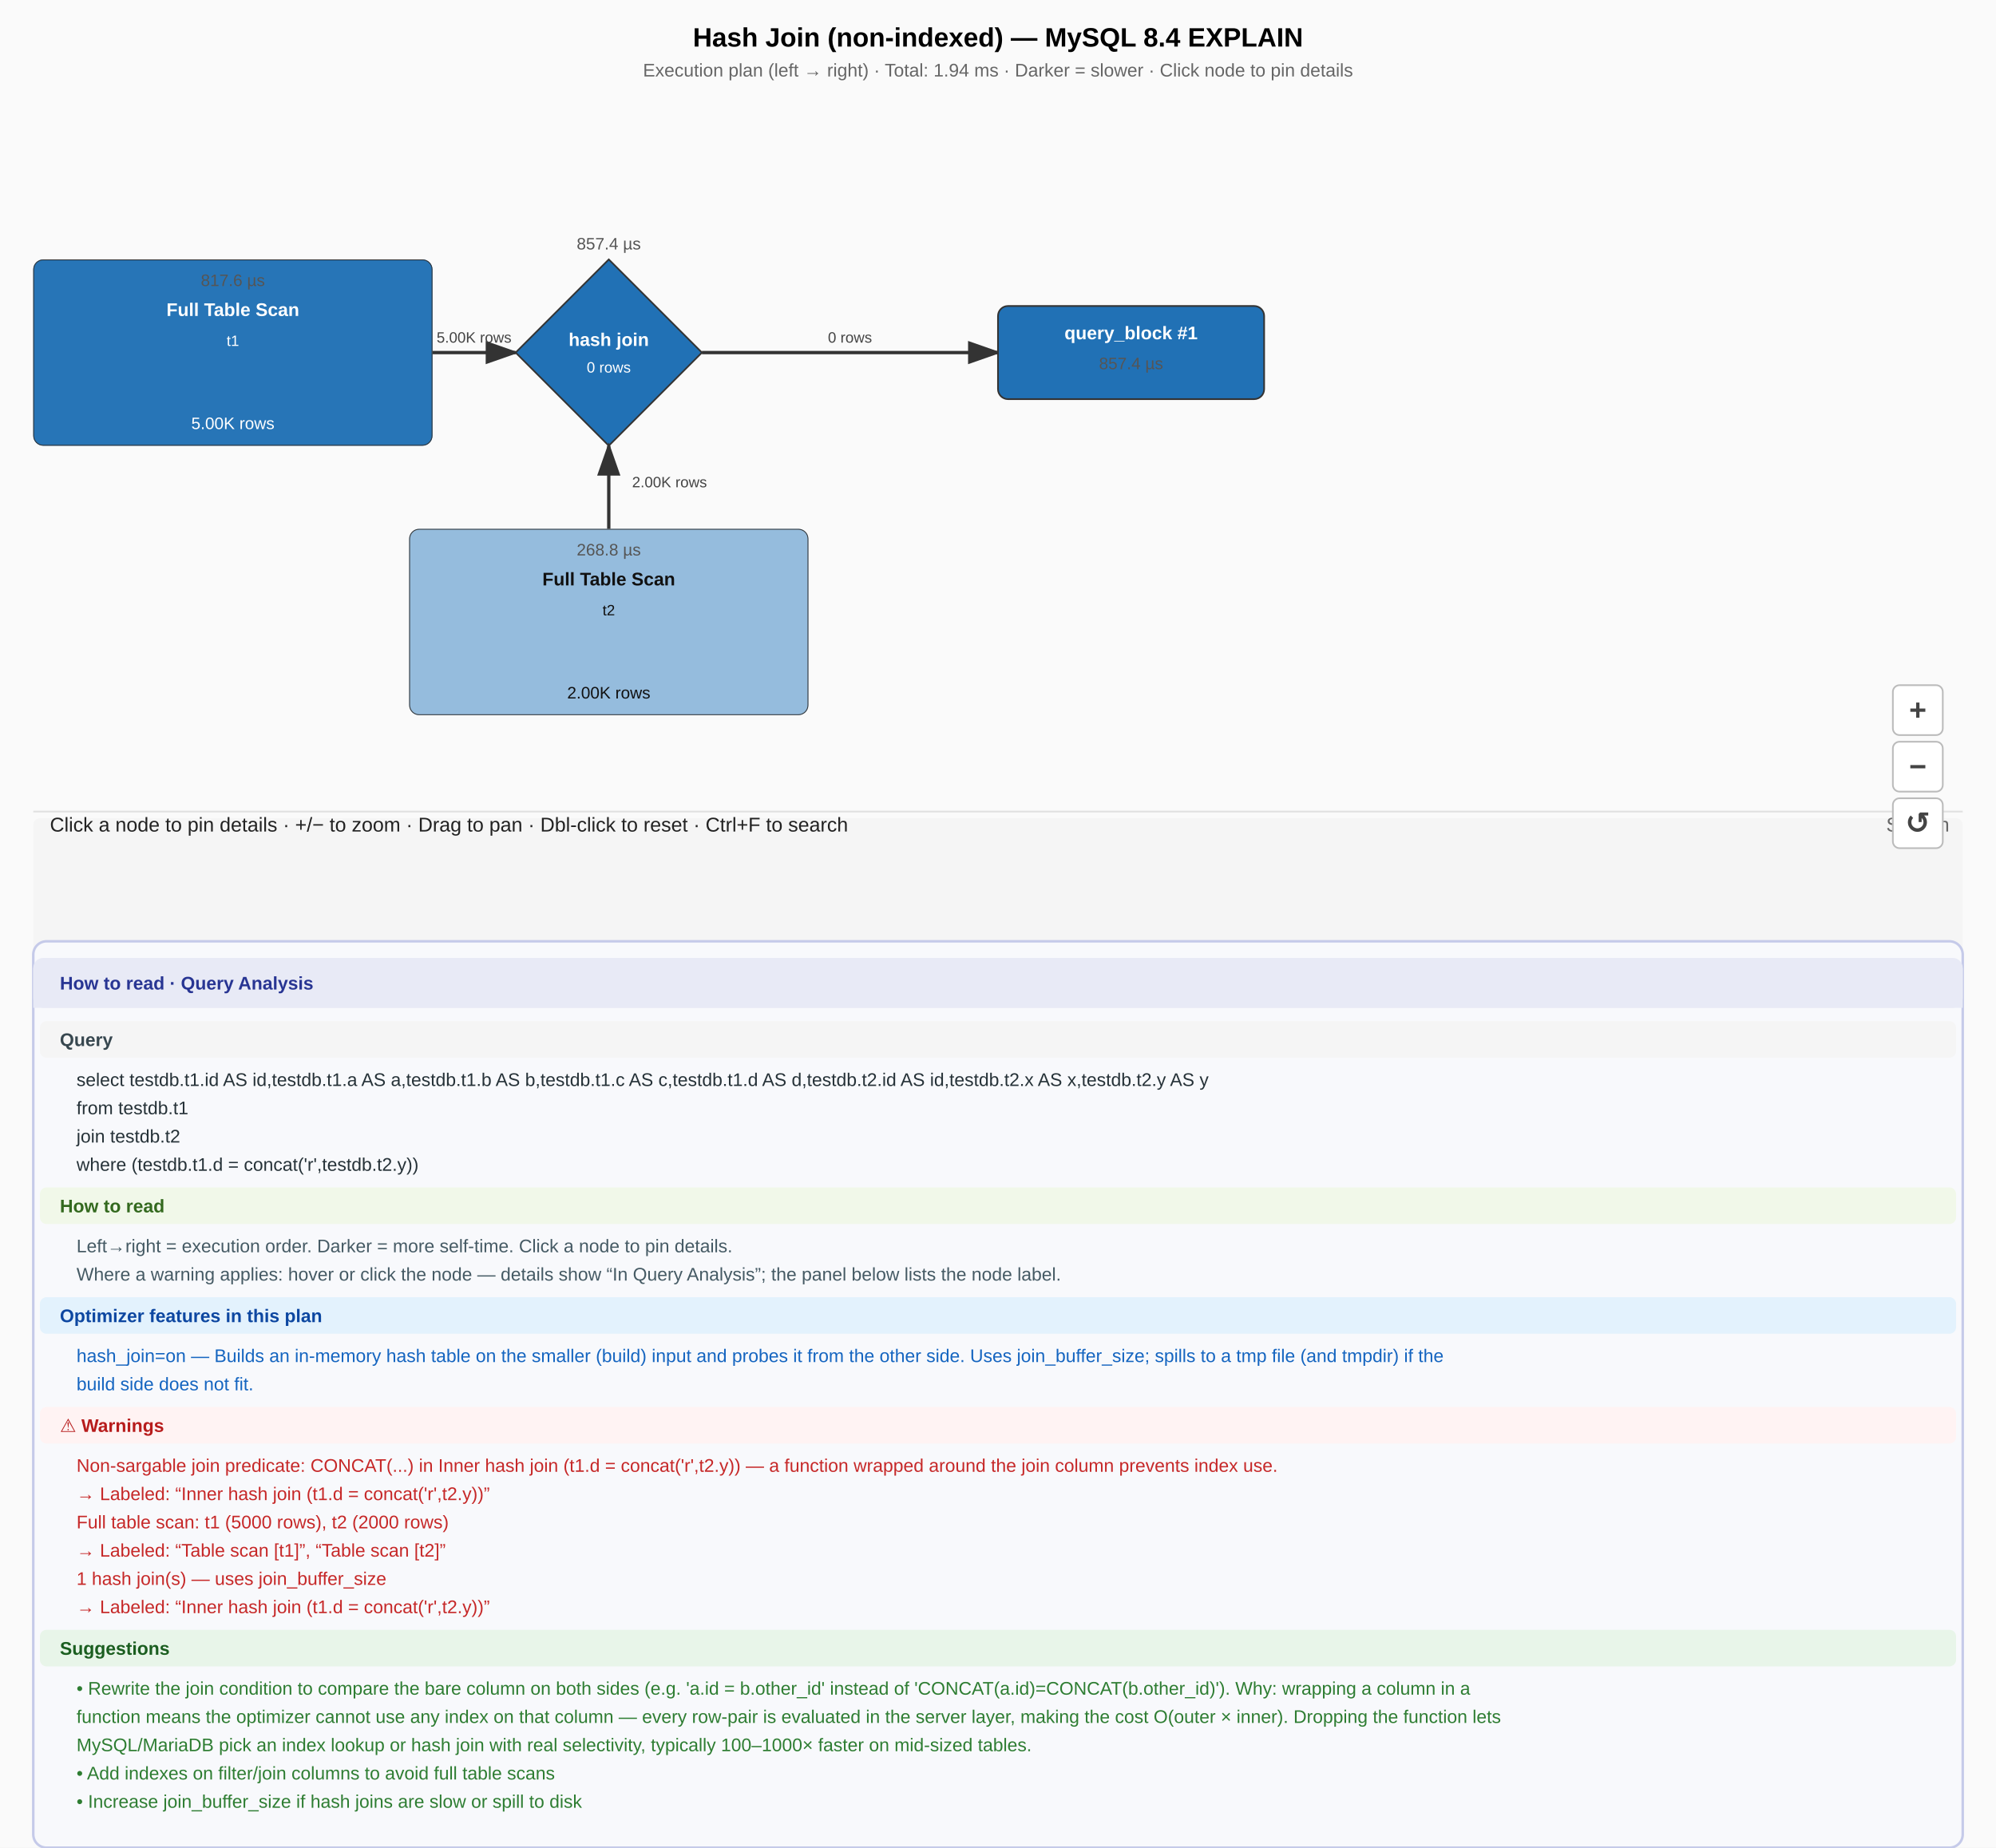
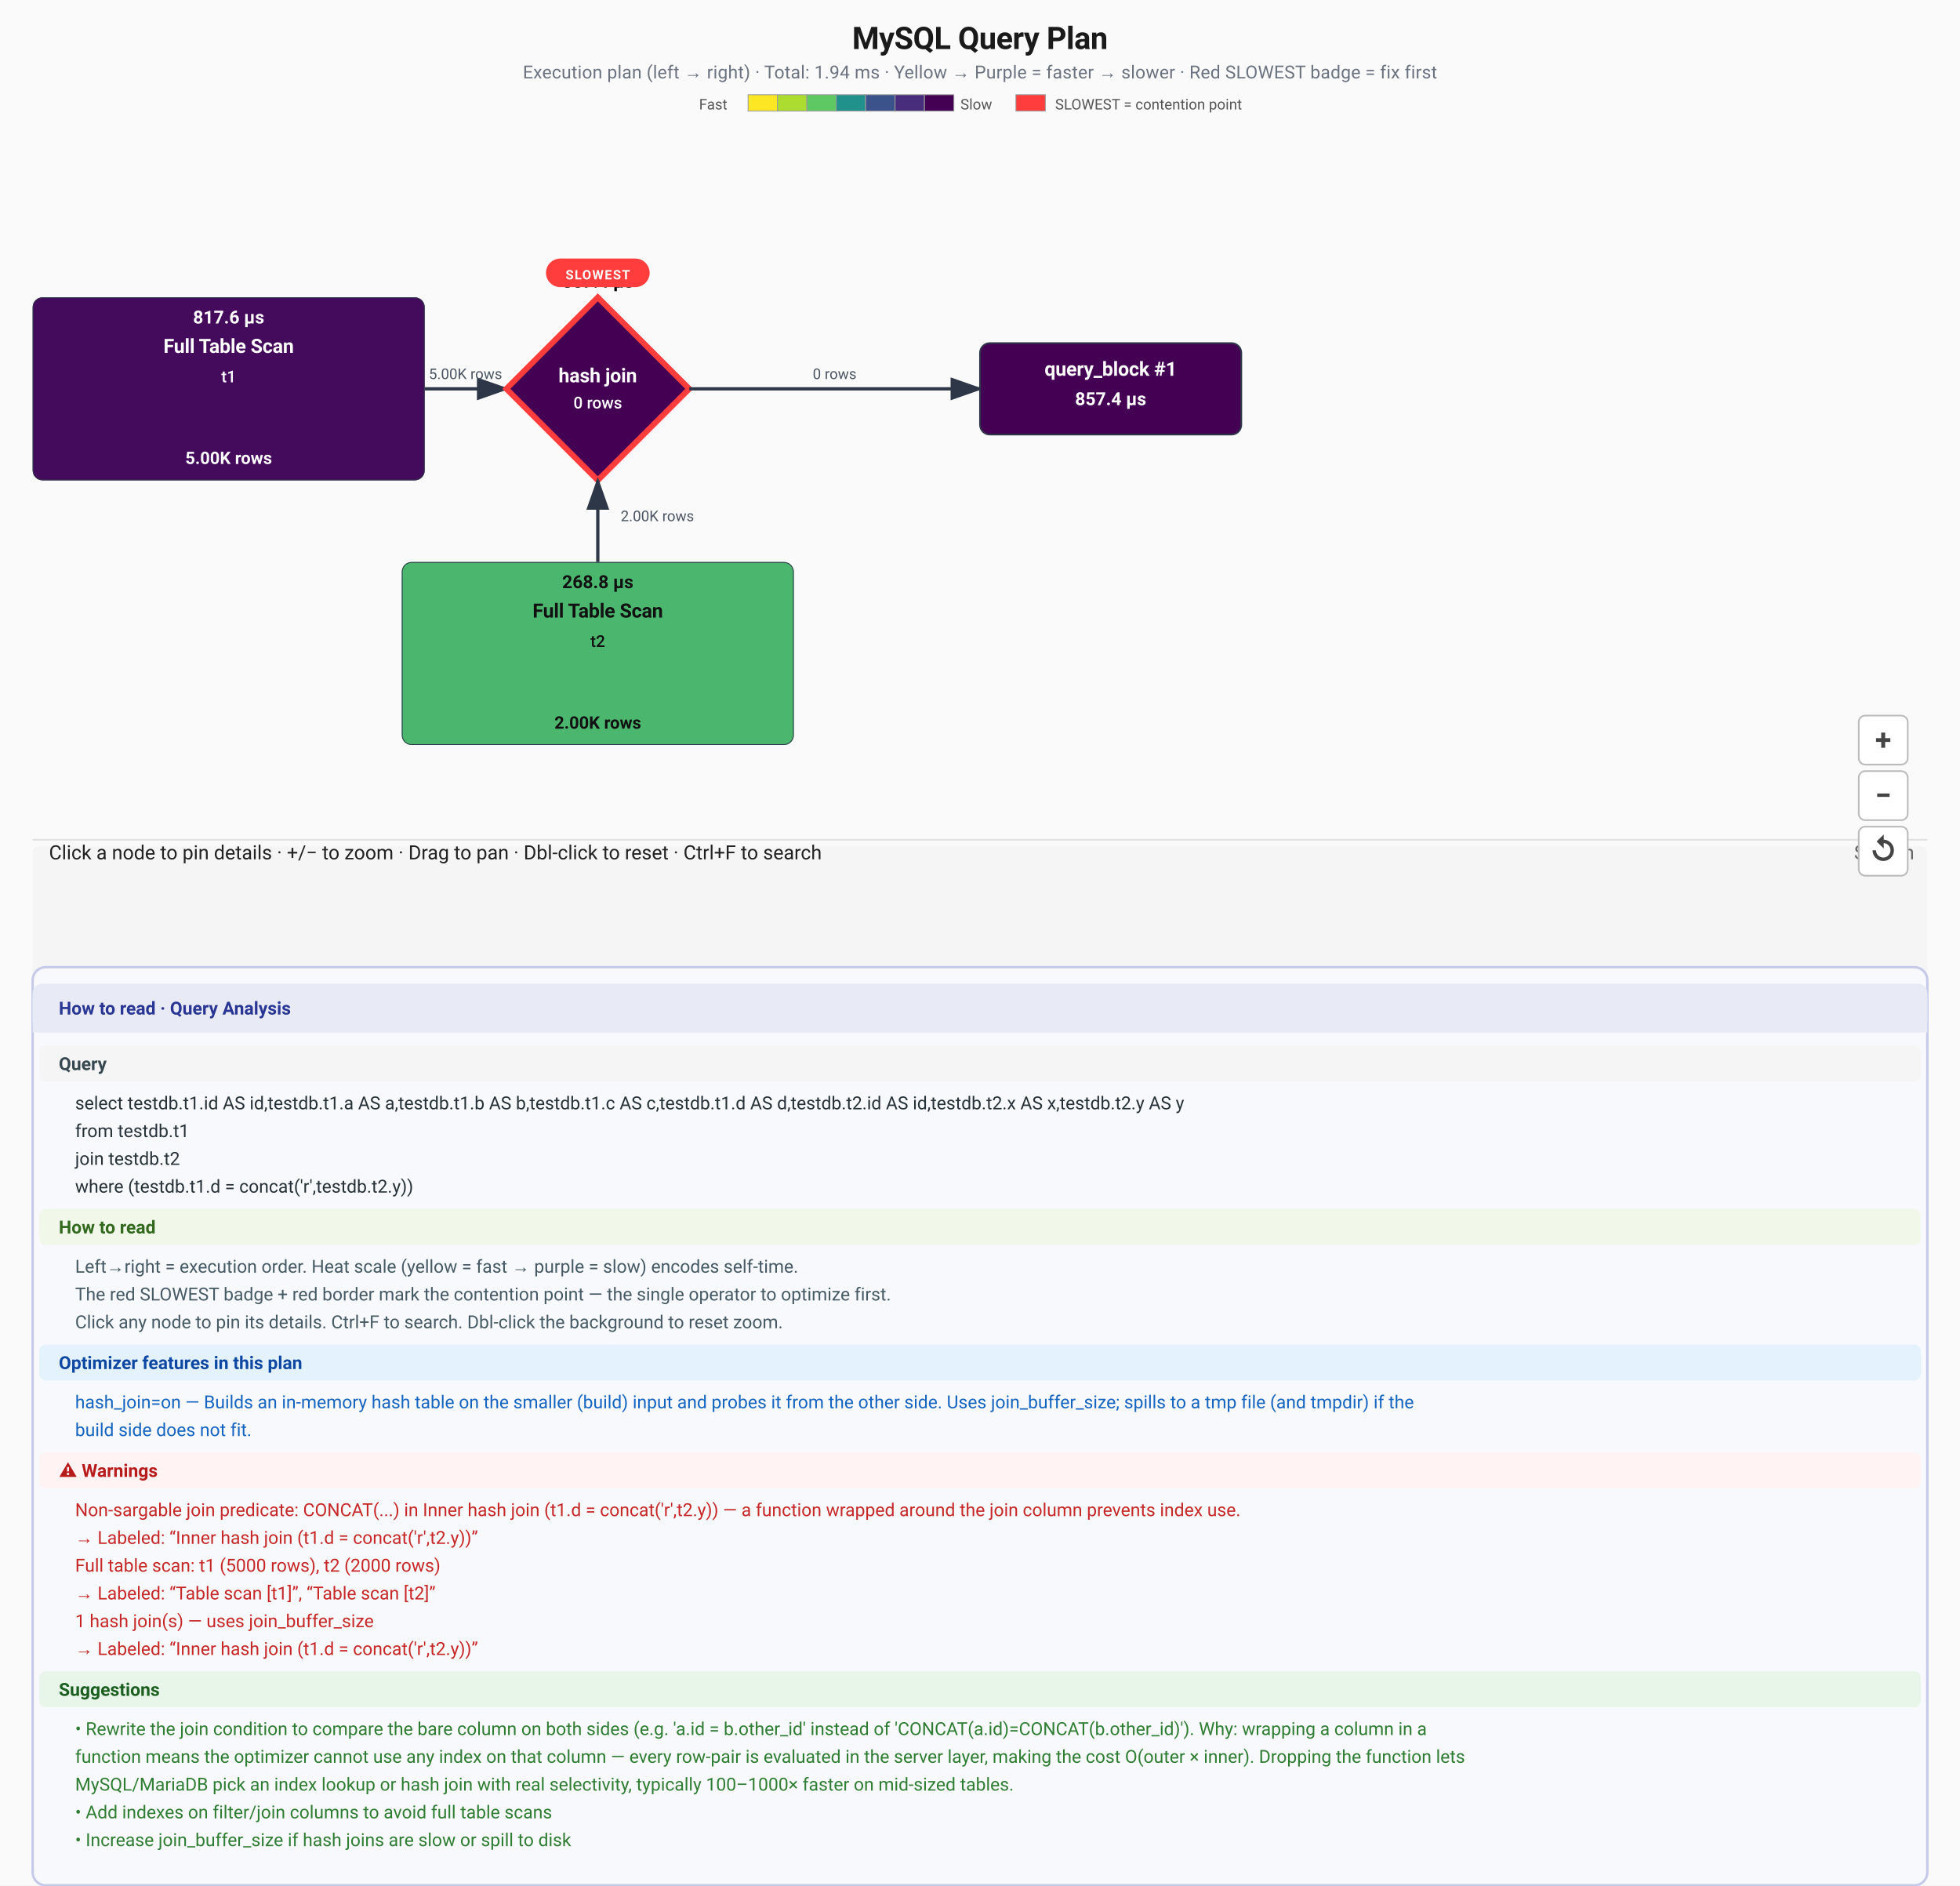
- <svg xmlns="http://www.w3.org/2000/svg" version="1.1" width="1200" height="1111" viewBox="0 0 1200 1111" style="max-width: 100%; height: auto;">
+ <svg xmlns="http://www.w3.org/2000/svg" version="1.1" width="1200" height="1154" viewBox="0 0 1200 1154" style="max-width: 100%; height: auto;">
  <defs>
    <marker id="arrowhead" markerWidth="10" markerHeight="7" refX="9" refY="3.5" orient="auto">
-       <polygon points="0 0, 10 3.5, 0 7" fill="#333" />
+       <polygon points="0 0, 10 3.5, 0 7" fill="#2d3748" />
    </marker>
    <clipPath id="diagram-clip">
-       <rect x="0" y="0" width="1200" height="558" />
+       <rect x="0" y="0" width="1200" height="584" />
    </clipPath>
  </defs>
  <style>
-   text { font-family: Arial, sans-serif; font-size: 11px; }
-   .title { font-size: 16px; font-weight: bold; }
-   .subtitle { font-size: 11px; fill: #666; }
-   .cost { font-size: 10px; fill: #555; }
-   .node-label { font-weight: bold; font-size: 11px; }
-   .node-sublabel { font-size: 9px; }
-   .row-count { font-size: 10px; }
-   .arrow-label { font-size: 9px; fill: #444; }
+   text { font-family: -apple-system, BlinkMacSystemFont, "Segoe UI", Roboto, "Helvetica Neue", Arial, sans-serif; font-size: 11px; -webkit-font-smoothing: antialiased; }
+   .title { font-size: 19px; font-weight: 650; letter-spacing: -0.2px; fill: #1a1a1a; }
+   .subtitle { font-size: 11px; fill: #6b7280; letter-spacing: 0.1px; }
+   .cost { font-size: 11px; font-weight: 600; }
+   .node-label { font-weight: 700; font-size: 12px; letter-spacing: -0.1px; }
+   .node-sublabel { font-size: 10px; font-weight: 500; }
+   .row-count { font-size: 10.5px; font-weight: 600; }
+   .arrow-label { font-size: 9px; fill: #4b5563; }
+   .legend-label { font-size: 9px; fill: #555; }
  .diagram-node { cursor: pointer; }
-   .diagram-node:hover rect, .diagram-node:hover polygon { opacity: 0.9; stroke-width: 2; }
+   .diagram-node:hover rect, .diagram-node:hover polygon { stroke-width: 2.5; }
  .badge-covering { font-size: 8px; fill: #1b5e20; font-weight: bold; }
-   .loops-line { font-size: 9px; fill: #555; }
+   .loops-line { font-size: 9.5px; font-weight: 500; }
  .details-line { font-size: 12px; fill: #222; user-select: text; -webkit-user-select: text; cursor: text; }
  .details-line.dim { fill: #999; }
  #search { font-size: 12px; fill: #666; cursor: pointer; }
  #search:hover { fill: #000; }
-   .diagram-node.pinned rect, .diagram-node.pinned polygon { stroke: #e600e6; stroke-width: 3; }
  .diagram-node.dim { opacity: 0.25; }
+   .diagram-node.hotspot rect, .diagram-node.hotspot polygon { stroke: #ff3d3d; stroke-width: 3.5; }
+   .diagram-node.pinned rect, .diagram-node.pinned polygon { stroke: #e600e6 !important; stroke-width: 3; }
+   .hotspot-badge rect { fill: #ff3d3d; }
+   .hotspot-badge text { fill: #fff; font-size: 8px; font-weight: 700; letter-spacing: 0.6px; }
  .zoom-controls { cursor: pointer; }
  .zoom-btn rect { fill: #fff; stroke: #bbb; stroke-width: 1; rx: 4; }
  .zoom-btn:hover rect { fill: #f0f0f0; stroke: #888; }
  .zoom-btn text { font-size: 18px; font-weight: bold; fill: #444; user-select: none; pointer-events: none; }
  .zoom-btn:hover text { fill: #111; }
</style>
  <rect width="100%" height="100%" fill="#fafafa" />
-   <text x="600.0" y="28" text-anchor="middle" class="title">Hash Join (non-indexed) — MySQL 8.4 EXPLAIN</text>
-   <text x="600.0" y="46" text-anchor="middle" class="subtitle">Execution plan (left → right)  ·  Total: 1.94 ms  ·  Darker = slower  ·  Click node to pin details</text>
-   <line x1="20" y1="488" x2="1180" y2="488" stroke="#e0e0e0" stroke-width="1" />
-   <rect x="20" y="492" width="1160" height="112" fill="#f5f5f5" rx="4" />
-   <text id="search" x="1172" y="500" text-anchor="end">Search</text>
-   <text id="details-l0" x="30" y="500" text-anchor="start" class="details-line">Click a node to pin details  ·  +/− to zoom  ·  Drag to pan  ·  Dbl-click to reset  ·  Ctrl+F to search</text>
-   <text id="details-l1" x="30" y="516" text-anchor="start" class="details-line" />
-   <text id="details-l2" x="30" y="532" text-anchor="start" class="details-line" />
-   <text id="details-l3" x="30" y="548" text-anchor="start" class="details-line" />
-   <text id="details-l4" x="30" y="564" text-anchor="start" class="details-line" />
-   <text id="details-l5" x="30" y="580" text-anchor="start" class="details-line" />
+   <text x="600.0" y="30" text-anchor="middle" class="title">MySQL Query Plan</text>
+   <text x="600.0" y="48" text-anchor="middle" class="subtitle">Execution plan (left → right)  ·  Total: 1.94 ms  ·  Yellow → Purple = faster → slower  ·  Red SLOWEST badge = fix first</text>
+   <g id="diagram-legend">
+     <text x="428.0" y="67" class="legend-label">Fast</text>
+     <rect x="458.0" y="58" width="18" height="10" fill="#fde725" stroke="#999" stroke-width="0.5" />
+     <rect x="476.0" y="58" width="18" height="10" fill="#addc30" stroke="#999" stroke-width="0.5" />
+     <rect x="494.0" y="58" width="18" height="10" fill="#5ec962" stroke="#999" stroke-width="0.5" />
+     <rect x="512.0" y="58" width="18" height="10" fill="#21918c" stroke="#999" stroke-width="0.5" />
+     <rect x="530.0" y="58" width="18" height="10" fill="#3b528b" stroke="#999" stroke-width="0.5" />
+     <rect x="548.0" y="58" width="18" height="10" fill="#472d7b" stroke="#999" stroke-width="0.5" />
+     <rect x="566.0" y="58" width="18" height="10" fill="#440154" stroke="#999" stroke-width="0.5" />
+     <text x="588.0" y="67" class="legend-label">Slow</text>
+     <rect x="622.0" y="58" width="18" height="10" fill="#ff3d3d" stroke="#999" stroke-width="0.5" />
+     <text x="646.0" y="67" class="legend-label">SLOWEST = contention point</text>
+   </g>
+   <line x1="20" y1="514" x2="1180" y2="514" stroke="#e0e0e0" stroke-width="1" />
+   <rect x="20" y="518" width="1160" height="112" fill="#f5f5f5" rx="4" />
+   <text id="search" x="1172" y="526" text-anchor="end">Search</text>
+   <text id="details-l0" x="30" y="526" text-anchor="start" class="details-line">Click a node to pin details  ·  +/− to zoom  ·  Drag to pan  ·  Dbl-click to reset  ·  Ctrl+F to search</text>
+   <text id="details-l1" x="30" y="542" text-anchor="start" class="details-line" />
+   <text id="details-l2" x="30" y="558" text-anchor="start" class="details-line" />
+   <text id="details-l3" x="30" y="574" text-anchor="start" class="details-line" />
+   <text id="details-l4" x="30" y="590" text-anchor="start" class="details-line" />
+   <text id="details-l5" x="30" y="606" text-anchor="start" class="details-line" />
  <g id="diagram-content" clip-path="url(#diagram-clip)">
    <g class="diagram-node" data-info="Table scan on t1  ·  Total: 817.6 µs  ·  Cost: 0.03  ·  Rows: 5.00K  ·  Loops: 1  ·  Table: t1  ·  Est.rows: 5000  ·  ⚠ In Query Analysis: Full table scan: t1 (5000 rows), t2 (2000 rows)" data-analysis-msg="Full table scan: t1 (5000 rows), t2 (2000 rows)">
      <defs>
        <clipPath id="clipbox-0">
-           <rect x="20" y="156" width="240" height="112" rx="6" ry="6" />
+           <rect x="20" y="182" width="240" height="112" rx="6" ry="6" />
        </clipPath>
      </defs>
      <g clip-path="url(#clipbox-0)">
-         <rect x="20" y="156" width="240" height="112" fill="#2775b7" stroke="#333" stroke-width="1" rx="6" ry="6" />
-         <text x="140.0" y="172" text-anchor="middle" class="cost" fill="#ffffff">817.6 µs</text>
-         <text x="140.0" y="190" text-anchor="middle" class="node-label" fill="#ffffff">Full Table Scan</text>
-         <text x="140.0" y="208" text-anchor="middle" class="node-sublabel" fill="#ffffff">t1</text>
-         <text x="140.0" y="258" text-anchor="middle" class="row-count" fill="#ffffff">5.00K rows</text>
+         <rect x="20" y="182" width="240" height="112" fill="#440a5c" stroke="#2d3748" stroke-width="1" rx="6" ry="6" />
+         <text x="140.0" y="198" text-anchor="middle" class="cost" fill="#ffffff">817.6 µs</text>
+         <text x="140.0" y="216" text-anchor="middle" class="node-label" fill="#ffffff">Full Table Scan</text>
+         <text x="140.0" y="234" text-anchor="middle" class="node-sublabel" fill="#ffffff">t1</text>
+         <text x="140.0" y="284" text-anchor="middle" class="row-count" fill="#ffffff">5.00K rows</text>
      </g>
    </g>
-     <line x1="260" y1="212.0" x2="310" y2="212.0" stroke="#333" stroke-width="2" marker-end="url(#arrowhead)" />
-     <text x="285.0" y="206.0" text-anchor="middle" class="arrow-label">5.00K rows</text>
-     <g class="diagram-node" data-info="Inner hash join (t1.d = concat('r',t2.y))  ·  Total: 1.94 ms  ·  Self: 857.4 µs  ·  Cost: 1000205.90  ·  Rows: 0  ·  Loops: 1  ·  Est.rows: 1000000  ·  ⚠ In Query Analysis: Non-sargable join predicate: CONCAT(...) in Inner hash join (t1.d = concat('r',t2.y)) — a function wrapped around the join column prevents index use." data-analysis-msg="Non-sargable join predicate: CONCAT(...) in Inner hash join (t1.d = concat('r',t2.y)) — a function wrapped around the join column prevents index use.">
-       <text x="366" y="150.0" text-anchor="middle" class="cost">857.4 µs</text>
-       <polygon points="366,156.0 422,212.0 366,268.0 310,212.0" fill="#2171b5" stroke="#333" stroke-width="1" />
-       <text x="366" y="208.0" text-anchor="middle" class="node-label" fill="#ffffff">hash join</text>
-       <text x="366" y="224.0" text-anchor="middle" class="node-sublabel" fill="#ffffff">0 rows</text>
+     <line x1="260" y1="238.0" x2="310" y2="238.0" stroke="#2d3748" stroke-width="2" marker-end="url(#arrowhead)" />
+     <text x="285.0" y="232.0" text-anchor="middle" class="arrow-label">5.00K rows</text>
+     <g class="diagram-node hotspot" data-info="Inner hash join (t1.d = concat('r',t2.y))  ·  Total: 1.94 ms  ·  Self: 857.4 µs  ·  Cost: 1000205.90  ·  Rows: 0  ·  Loops: 1  ·  Est.rows: 1000000  ·  ⚠ In Query Analysis: Non-sargable join predicate: CONCAT(...) in Inner hash join (t1.d = concat('r',t2.y)) — a function wrapped around the join column prevents index use." data-analysis-msg="Non-sargable join predicate: CONCAT(...) in Inner hash join (t1.d = concat('r',t2.y)) — a function wrapped around the join column prevents index use.">
+       <text x="366" y="176.0" text-anchor="middle" class="cost">857.4 µs</text>
+       <polygon points="366,182.0 422,238.0 366,294.0 310,238.0" fill="#440154" stroke="#2d3748" stroke-width="1" />
+       <text x="366" y="234.0" text-anchor="middle" class="node-label" fill="#ffffff">hash join</text>
+       <text x="366" y="250.0" text-anchor="middle" class="node-sublabel" fill="#ffffff">0 rows</text>
+       <g class="hotspot-badge">
+         <rect x="336.0" y="160.0" width="60" height="14" rx="7" ry="7" />
+         <text x="366.0" y="171.0" text-anchor="middle">SLOWEST</text>
+       </g>
    </g>
    <g class="diagram-node" data-info="Table scan on t2  ·  Total: 268.8 µs  ·  Cost: 201.50  ·  Rows: 2.00K  ·  Loops: 1  ·  Table: t2  ·  Est.rows: 2000  ·  ⚠ In Query Analysis: Full table scan: t1 (5000 rows), t2 (2000 rows)" data-analysis-msg="Full table scan: t1 (5000 rows), t2 (2000 rows)">
      <defs>
        <clipPath id="clipbox-1">
-           <rect x="246.0" y="318" width="240" height="112" rx="6" ry="6" />
+           <rect x="246.0" y="344" width="240" height="112" rx="6" ry="6" />
        </clipPath>
      </defs>
      <g clip-path="url(#clipbox-1)">
-         <rect x="246.0" y="318" width="240" height="112" fill="#95bcdd" stroke="#333" stroke-width="1" rx="6" ry="6" />
-         <text x="366.0" y="334" text-anchor="middle" class="cost" fill="#111111">268.8 µs</text>
-         <text x="366.0" y="352" text-anchor="middle" class="node-label" fill="#111111">Full Table Scan</text>
-         <text x="366.0" y="370" text-anchor="middle" class="node-sublabel" fill="#111111">t2</text>
-         <text x="366.0" y="420" text-anchor="middle" class="row-count" fill="#111111">2.00K rows</text>
+         <rect x="246.0" y="344" width="240" height="112" fill="#4bb76e" stroke="#2d3748" stroke-width="1" rx="6" ry="6" />
+         <text x="366.0" y="360" text-anchor="middle" class="cost" fill="#111111">268.8 µs</text>
+         <text x="366.0" y="378" text-anchor="middle" class="node-label" fill="#111111">Full Table Scan</text>
+         <text x="366.0" y="396" text-anchor="middle" class="node-sublabel" fill="#111111">t2</text>
+         <text x="366.0" y="446" text-anchor="middle" class="row-count" fill="#111111">2.00K rows</text>
      </g>
    </g>
-     <line x1="366" y1="318" x2="366" y2="268.0" stroke="#333" stroke-width="2" marker-end="url(#arrowhead)" />
-     <text x="380" y="293.0" text-anchor="start" class="arrow-label">2.00K rows</text>
-     <line x1="422" y1="212.0" x2="600" y2="212.0" stroke="#333" stroke-width="2" marker-end="url(#arrowhead)" />
-     <text x="511.0" y="206.0" text-anchor="middle" class="arrow-label">0 rows</text>
+     <line x1="366" y1="344" x2="366" y2="294.0" stroke="#2d3748" stroke-width="2" marker-end="url(#arrowhead)" />
+     <text x="380" y="319.0" text-anchor="start" class="arrow-label">2.00K rows</text>
+     <line x1="422" y1="238.0" x2="600" y2="238.0" stroke="#2d3748" stroke-width="2" marker-end="url(#arrowhead)" />
+     <text x="511.0" y="232.0" text-anchor="middle" class="arrow-label">0 rows</text>
    <g class="diagram-node" data-info="Total: 1.94 ms | Cost: 1000205.90">
-       <rect x="600" y="184.0" width="160" height="56" fill="#2171b5" stroke="#333" stroke-width="1" rx="6" />
-       <text x="680.0" y="204.0" text-anchor="middle" class="node-label" fill="#ffffff">query_block #1</text>
-       <text x="680.0" y="222.0" text-anchor="middle" class="cost" fill="#ffffff">857.4 µs</text>
+       <rect x="600" y="210.0" width="160" height="56" fill="#440154" stroke="#2d3748" stroke-width="1" rx="6" />
+       <text x="680.0" y="230.0" text-anchor="middle" class="node-label" fill="#ffffff">query_block #1</text>
+       <text x="680.0" y="248.0" text-anchor="middle" class="cost" fill="#ffffff">857.4 µs</text>
    </g>
  </g>
  <g class="zoom-controls">
    <g class="zoom-btn" id="zoom-in">
-       <rect x="1138" y="412" width="30" height="30" />
-       <text x="1153.0" y="433.0" text-anchor="middle">+</text>
+       <rect x="1138" y="438" width="30" height="30" />
+       <text x="1153.0" y="459.0" text-anchor="middle">+</text>
    </g>
    <g class="zoom-btn" id="zoom-out">
-       <rect x="1138" y="446" width="30" height="30" />
-       <text x="1153.0" y="467.0" text-anchor="middle">−</text>
+       <rect x="1138" y="472" width="30" height="30" />
+       <text x="1153.0" y="493.0" text-anchor="middle">−</text>
    </g>
    <g class="zoom-btn" id="zoom-reset">
-       <rect x="1138" y="480" width="30" height="30" />
-       <text x="1153.0" y="501.0" text-anchor="middle">↺</text>
+       <rect x="1138" y="506" width="30" height="30" />
+       <text x="1153.0" y="527.0" text-anchor="middle">↺</text>
    </g>
  </g>
-   <rect x="20" y="566" width="1160" height="545" fill="#f8f9fc" stroke="#c5cae9" stroke-width="1.5" rx="8" />
-   <rect x="20" y="576" width="1160" height="30" fill="#e8eaf6" rx="6" />
-   <rect x="20" y="582" width="1160" height="24" fill="#e8eaf6" />
-   <text x="36" y="595" font-family="Arial,sans-serif" font-size="13" font-weight="bold" fill="#283593">How to read · Query Analysis</text>
-   <rect x="24" y="614" width="1152" height="22" fill="#f5f5f5" rx="4" />
-   <text x="36" y="629" font-family="Arial,sans-serif" font-size="11" font-weight="bold" fill="#37474f">Query</text>
-   <text x="46" y="653" font-family="Courier New,Courier,monospace" font-size="11" fill="#263238">select testdb.t1.id AS id,testdb.t1.a AS a,testdb.t1.b AS b,testdb.t1.c AS c,testdb.t1.d AS d,testdb.t2.id AS id,testdb.t2.x AS x,testdb.t2.y AS y</text>
-   <text x="46" y="670" font-family="Courier New,Courier,monospace" font-size="11" fill="#263238">from testdb.t1</text>
-   <text x="46" y="687" font-family="Courier New,Courier,monospace" font-size="11" fill="#263238">  join testdb.t2</text>
-   <text x="46" y="704" font-family="Courier New,Courier,monospace" font-size="11" fill="#263238">where (testdb.t1.d = concat('r',testdb.t2.y))</text>
-   <rect x="24" y="714" width="1152" height="22" fill="#f1f8e9" rx="4" />
-   <text x="36" y="729" font-family="Arial,sans-serif" font-size="11" font-weight="bold" fill="#33691e">How to read</text>
-   <text x="46" y="753" font-family="Arial,sans-serif" font-size="11" fill="#455a64">Left→right = execution order. Darker = more self-time. Click a node to pin details.</text>
-   <text x="46" y="770" font-family="Arial,sans-serif" font-size="11" fill="#455a64">Where a warning applies: hover or click the node — details show “In Query Analysis”; the panel below lists the node label.</text>
-   <rect x="24" y="780" width="1152" height="22" fill="#e3f2fd" rx="4" />
-   <text x="36" y="795" font-family="Arial,sans-serif" font-size="11" font-weight="bold" fill="#0d47a1">Optimizer features in this plan</text>
-   <text x="46" y="819" font-family="Arial,sans-serif" font-size="11" fill="#1565c0">hash_join=on — Builds an in-memory hash table on the smaller (build) input and probes it from the other side. Uses join_buffer_size; spills to a tmp file (and tmpdir) if the</text>
-   <text x="46" y="836" font-family="Arial,sans-serif" font-size="11" fill="#1565c0">build side does not fit.</text>
-   <rect x="24" y="846" width="1152" height="22" fill="#fff3f3" rx="4" />
-   <text x="36" y="861" font-family="Arial,sans-serif" font-size="11" font-weight="bold" fill="#b71c1c">⚠  Warnings</text>
-   <text x="46" y="885" font-family="Arial,sans-serif" font-size="11" fill="#c62828">Non-sargable join predicate: CONCAT(...) in Inner hash join (t1.d = concat('r',t2.y)) — a function wrapped around the join column prevents index use.</text>
-   <text x="46" y="902" font-family="Arial,sans-serif" font-size="11" fill="#c62828">→ Labeled: “Inner hash join (t1.d = concat('r',t2.y))”</text>
-   <text x="46" y="919" font-family="Arial,sans-serif" font-size="11" fill="#c62828">Full table scan: t1 (5000 rows), t2 (2000 rows)</text>
-   <text x="46" y="936" font-family="Arial,sans-serif" font-size="11" fill="#c62828">→ Labeled: “Table scan [t1]”, “Table scan [t2]”</text>
-   <text x="46" y="953" font-family="Arial,sans-serif" font-size="11" fill="#c62828">1 hash join(s) — uses join_buffer_size</text>
-   <text x="46" y="970" font-family="Arial,sans-serif" font-size="11" fill="#c62828">→ Labeled: “Inner hash join (t1.d = concat('r',t2.y))”</text>
-   <rect x="24" y="980" width="1152" height="22" fill="#e8f5e9" rx="4" />
-   <text x="36" y="995" font-family="Arial,sans-serif" font-size="11" font-weight="bold" fill="#1b5e20">Suggestions</text>
-   <text x="46" y="1019" font-family="Arial,sans-serif" font-size="11" fill="#2e7d32">•  Rewrite the join condition to compare the bare column on both sides (e.g. 'a.id = b.other_id' instead of 'CONCAT(a.id)=CONCAT(b.other_id)'). Why: wrapping a column in a</text>
-   <text x="46" y="1036" font-family="Arial,sans-serif" font-size="11" fill="#2e7d32">function means the optimizer cannot use any index on that column — every row-pair is evaluated in the server layer, making the cost O(outer × inner). Dropping the function lets</text>
-   <text x="46" y="1053" font-family="Arial,sans-serif" font-size="11" fill="#2e7d32">MySQL/MariaDB pick an index lookup or hash join with real selectivity, typically 100–1000× faster on mid-sized tables.</text>
-   <text x="46" y="1070" font-family="Arial,sans-serif" font-size="11" fill="#2e7d32">•  Add indexes on filter/join columns to avoid full table scans</text>
-   <text x="46" y="1087" font-family="Arial,sans-serif" font-size="11" fill="#2e7d32">•  Increase join_buffer_size if hash joins are slow or spill to disk</text>
+   <rect x="20" y="592" width="1160" height="562" fill="#f8f9fc" stroke="#c5cae9" stroke-width="1.5" rx="8" />
+   <rect x="20" y="602" width="1160" height="30" fill="#e8eaf6" rx="6" />
+   <rect x="20" y="608" width="1160" height="24" fill="#e8eaf6" />
+   <text x="36" y="621" font-family="Arial,sans-serif" font-size="13" font-weight="bold" fill="#283593">How to read · Query Analysis</text>
+   <rect x="24" y="640" width="1152" height="22" fill="#f5f5f5" rx="4" />
+   <text x="36" y="655" font-family="Arial,sans-serif" font-size="11" font-weight="bold" fill="#37474f">Query</text>
+   <text x="46" y="679" font-family="Courier New,Courier,monospace" font-size="11" fill="#263238">select testdb.t1.id AS id,testdb.t1.a AS a,testdb.t1.b AS b,testdb.t1.c AS c,testdb.t1.d AS d,testdb.t2.id AS id,testdb.t2.x AS x,testdb.t2.y AS y</text>
+   <text x="46" y="696" font-family="Courier New,Courier,monospace" font-size="11" fill="#263238">from testdb.t1</text>
+   <text x="46" y="713" font-family="Courier New,Courier,monospace" font-size="11" fill="#263238">  join testdb.t2</text>
+   <text x="46" y="730" font-family="Courier New,Courier,monospace" font-size="11" fill="#263238">where (testdb.t1.d = concat('r',testdb.t2.y))</text>
+   <rect x="24" y="740" width="1152" height="22" fill="#f1f8e9" rx="4" />
+   <text x="36" y="755" font-family="Arial,sans-serif" font-size="11" font-weight="bold" fill="#33691e">How to read</text>
+   <text x="46" y="779" font-family="Arial,sans-serif" font-size="11" fill="#455a64">Left→right = execution order. Heat scale (yellow = fast → purple = slow) encodes self-time.</text>
+   <text x="46" y="796" font-family="Arial,sans-serif" font-size="11" fill="#455a64">The red SLOWEST badge + red border mark the contention point — the single operator to optimize first.</text>
+   <text x="46" y="813" font-family="Arial,sans-serif" font-size="11" fill="#455a64">Click any node to pin its details. Ctrl+F to search. Dbl-click the background to reset zoom.</text>
+   <rect x="24" y="823" width="1152" height="22" fill="#e3f2fd" rx="4" />
+   <text x="36" y="838" font-family="Arial,sans-serif" font-size="11" font-weight="bold" fill="#0d47a1">Optimizer features in this plan</text>
+   <text x="46" y="862" font-family="Arial,sans-serif" font-size="11" fill="#1565c0">hash_join=on — Builds an in-memory hash table on the smaller (build) input and probes it from the other side. Uses join_buffer_size; spills to a tmp file (and tmpdir) if the</text>
+   <text x="46" y="879" font-family="Arial,sans-serif" font-size="11" fill="#1565c0">build side does not fit.</text>
+   <rect x="24" y="889" width="1152" height="22" fill="#fff3f3" rx="4" />
+   <text x="36" y="904" font-family="Arial,sans-serif" font-size="11" font-weight="bold" fill="#b71c1c">⚠  Warnings</text>
+   <text x="46" y="928" font-family="Arial,sans-serif" font-size="11" fill="#c62828">Non-sargable join predicate: CONCAT(...) in Inner hash join (t1.d = concat('r',t2.y)) — a function wrapped around the join column prevents index use.</text>
+   <text x="46" y="945" font-family="Arial,sans-serif" font-size="11" fill="#c62828">→ Labeled: “Inner hash join (t1.d = concat('r',t2.y))”</text>
+   <text x="46" y="962" font-family="Arial,sans-serif" font-size="11" fill="#c62828">Full table scan: t1 (5000 rows), t2 (2000 rows)</text>
+   <text x="46" y="979" font-family="Arial,sans-serif" font-size="11" fill="#c62828">→ Labeled: “Table scan [t1]”, “Table scan [t2]”</text>
+   <text x="46" y="996" font-family="Arial,sans-serif" font-size="11" fill="#c62828">1 hash join(s) — uses join_buffer_size</text>
+   <text x="46" y="1013" font-family="Arial,sans-serif" font-size="11" fill="#c62828">→ Labeled: “Inner hash join (t1.d = concat('r',t2.y))”</text>
+   <rect x="24" y="1023" width="1152" height="22" fill="#e8f5e9" rx="4" />
+   <text x="36" y="1038" font-family="Arial,sans-serif" font-size="11" font-weight="bold" fill="#1b5e20">Suggestions</text>
+   <text x="46" y="1062" font-family="Arial,sans-serif" font-size="11" fill="#2e7d32">•  Rewrite the join condition to compare the bare column on both sides (e.g. 'a.id = b.other_id' instead of 'CONCAT(a.id)=CONCAT(b.other_id)'). Why: wrapping a column in a</text>
+   <text x="46" y="1079" font-family="Arial,sans-serif" font-size="11" fill="#2e7d32">function means the optimizer cannot use any index on that column — every row-pair is evaluated in the server layer, making the cost O(outer × inner). Dropping the function lets</text>
+   <text x="46" y="1096" font-family="Arial,sans-serif" font-size="11" fill="#2e7d32">MySQL/MariaDB pick an index lookup or hash join with real selectivity, typically 100–1000× faster on mid-sized tables.</text>
+   <text x="46" y="1113" font-family="Arial,sans-serif" font-size="11" fill="#2e7d32">•  Add indexes on filter/join columns to avoid full table scans</text>
+   <text x="46" y="1130" font-family="Arial,sans-serif" font-size="11" fill="#2e7d32">•  Increase join_buffer_size if hash joins are slow or spill to disk</text>
</svg>
